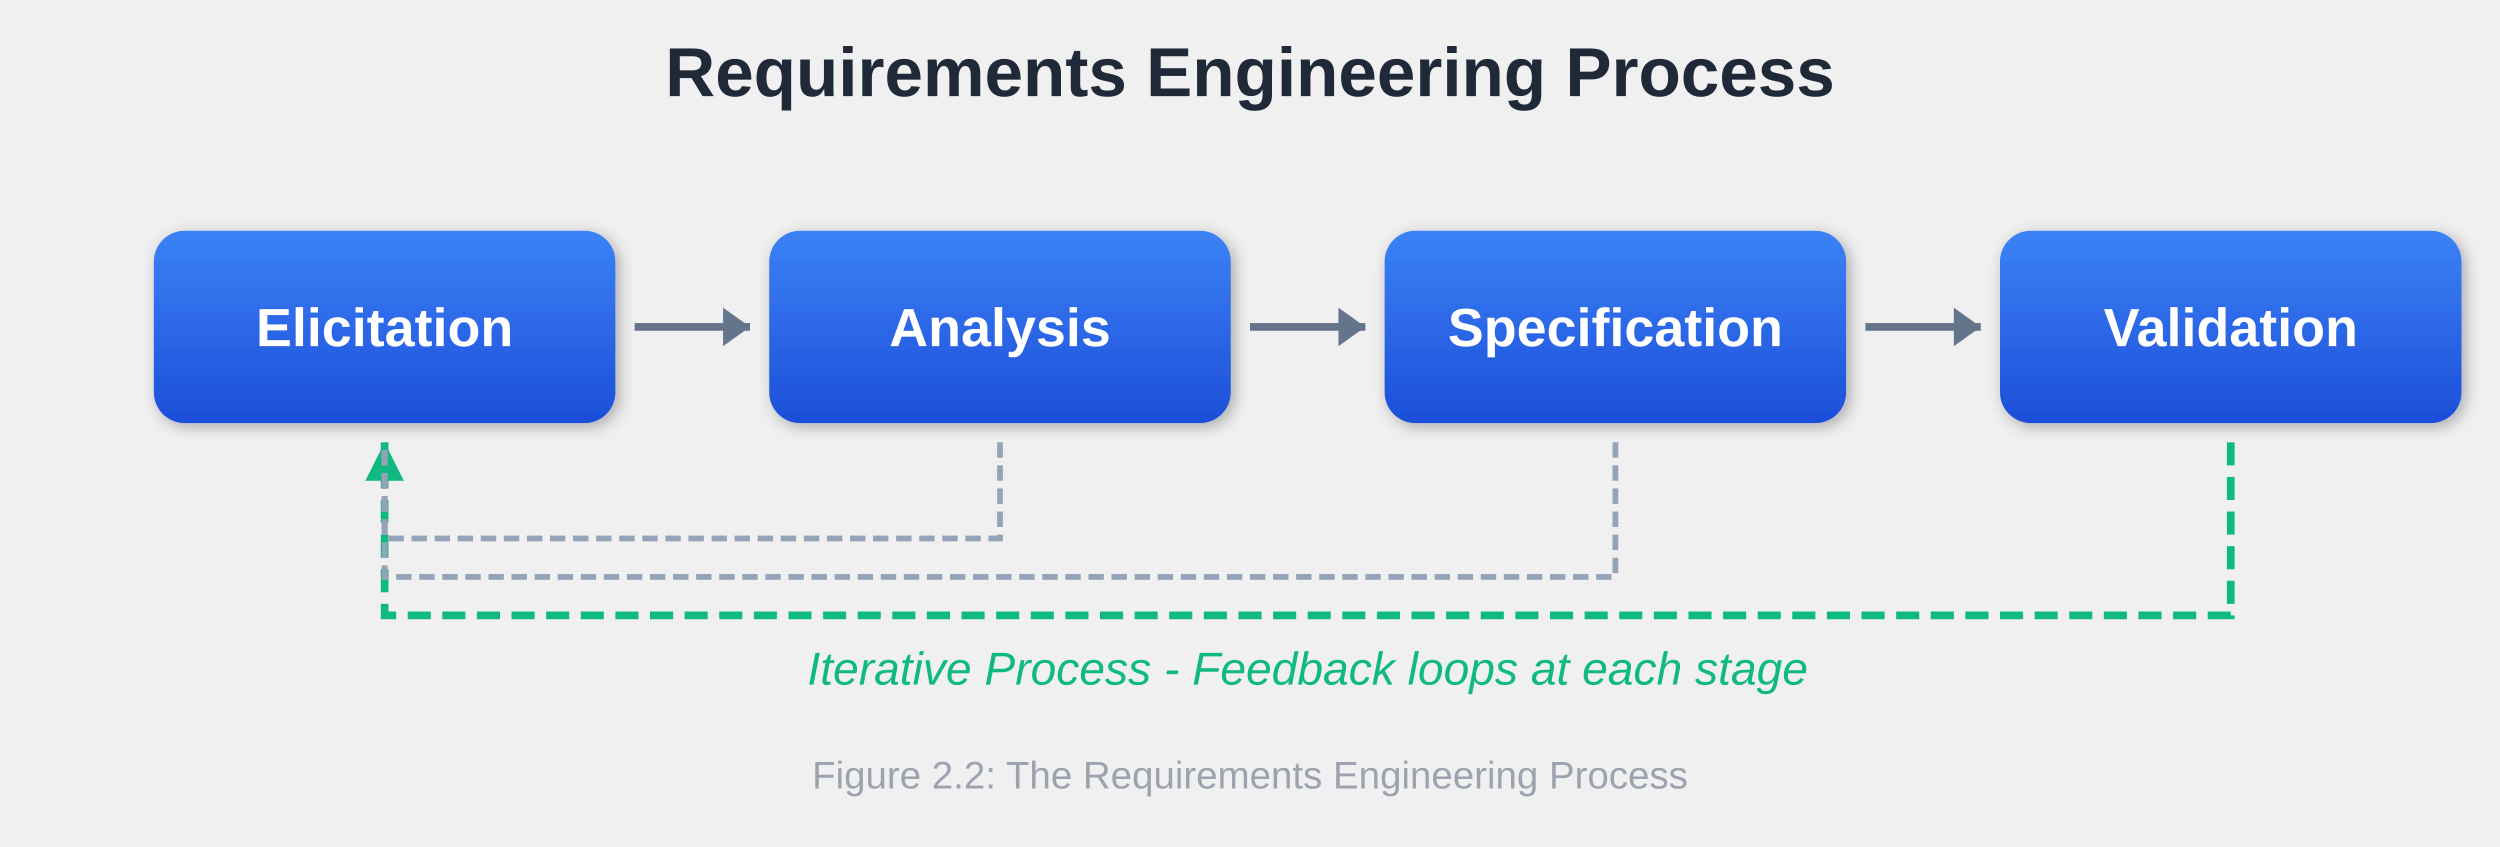
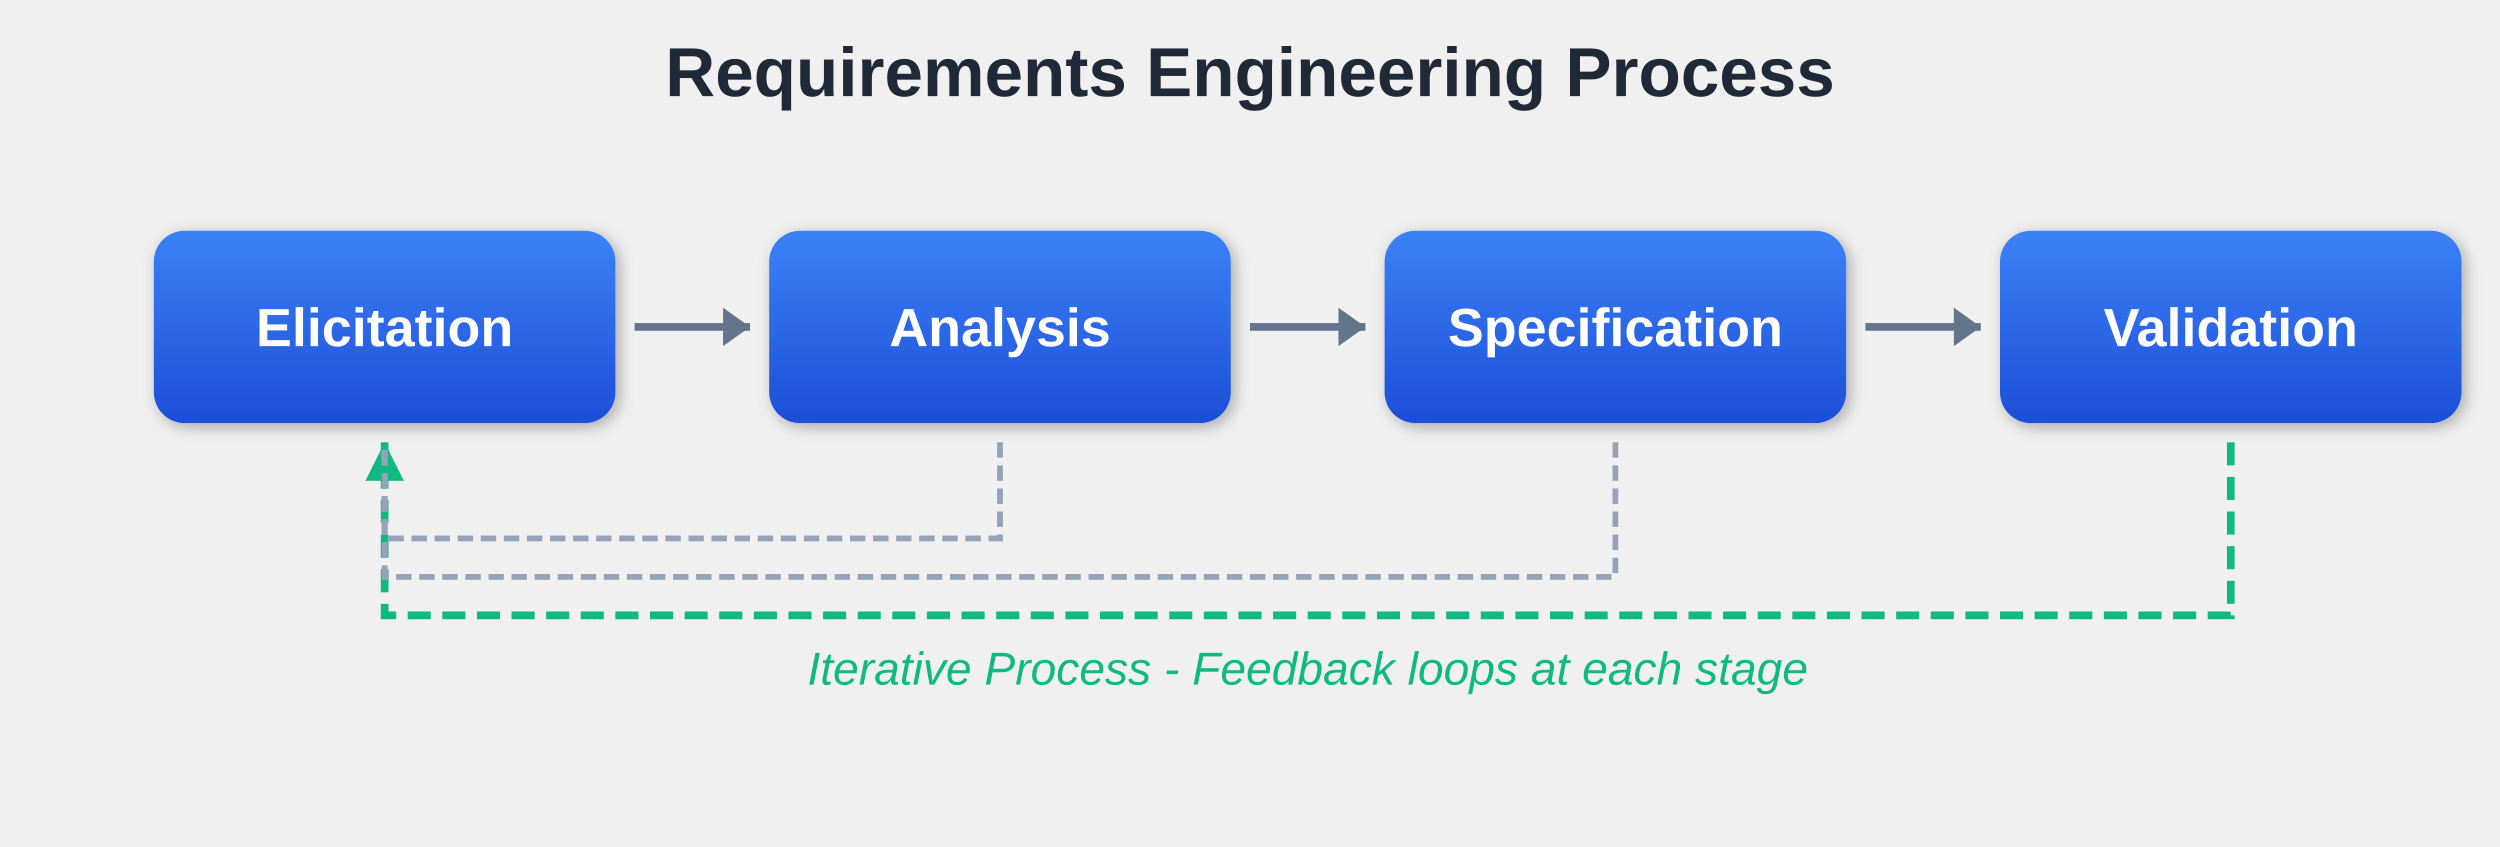
<svg xmlns="http://www.w3.org/2000/svg" viewBox="0 0 650 220" width="650" height="220">
  <defs>
    <linearGradient id="boxGrad" x1="0%" y1="0%" x2="0%" y2="100%">
      <stop offset="0%" style="stop-color:#3B82F6;stop-opacity:1" />
      <stop offset="100%" style="stop-color:#1D4ED8;stop-opacity:1" />
    </linearGradient>
    <filter id="shadow" x="-50%" y="-50%" width="200%" height="200%">
      <feGaussianBlur in="SourceAlpha" stdDeviation="2" />
      <feOffset dx="1" dy="1" result="offsetblur" />
      <feComponentTransfer>
        <feFuncA type="linear" slope="0.3" />
      </feComponentTransfer>
      <feMerge>
        <feMergeNode />
        <feMergeNode in="SourceGraphic" />
      </feMerge>
    </filter>
  </defs>
  <text x="325" y="25" text-anchor="middle" font-family="Arial, sans-serif" font-size="18" font-weight="bold" fill="#1F2937">Requirements Engineering Process</text>
  <rect x="40" y="60" width="120" height="50" rx="8" fill="url(#boxGrad)" filter="url(#shadow)" />
  <text x="100" y="90" text-anchor="middle" font-family="Arial, sans-serif" font-size="14" fill="white" font-weight="bold">Elicitation</text>
  <path d="M165 85 L195 85" stroke="#64748B" stroke-width="2" fill="none" />
  <polygon points="195,85 188,80 188,90" fill="#64748B" />
  <rect x="200" y="60" width="120" height="50" rx="8" fill="url(#boxGrad)" filter="url(#shadow)" />
  <text x="260" y="90" text-anchor="middle" font-family="Arial, sans-serif" font-size="14" fill="white" font-weight="bold">Analysis</text>
  <path d="M325 85 L355 85" stroke="#64748B" stroke-width="2" fill="none" />
  <polygon points="355,85 348,80 348,90" fill="#64748B" />
  <rect x="360" y="60" width="120" height="50" rx="8" fill="url(#boxGrad)" filter="url(#shadow)" />
  <text x="420" y="90" text-anchor="middle" font-family="Arial, sans-serif" font-size="14" fill="white" font-weight="bold">Specification</text>
  <path d="M485 85 L515 85" stroke="#64748B" stroke-width="2" fill="none" />
  <polygon points="515,85 508,80 508,90" fill="#64748B" />
  <rect x="520" y="60" width="120" height="50" rx="8" fill="url(#boxGrad)" filter="url(#shadow)" />
  <text x="580" y="90" text-anchor="middle" font-family="Arial, sans-serif" font-size="14" fill="white" font-weight="bold">Validation</text>
  <path d="M580 115 L580 160 L100 160 L100 115" stroke="#10B981" stroke-width="2" fill="none" stroke-dasharray="6,3" />
  <polygon points="100,115 95,125 105,125" fill="#10B981" />
  <path d="M260 115 L260 140 L100 140 L100 115" stroke="#94A3B8" stroke-width="1.5" fill="none" stroke-dasharray="4,2" />
  <path d="M420 115 L420 150 L100 150 L100 115" stroke="#94A3B8" stroke-width="1.5" fill="none" stroke-dasharray="4,2" />
  <text x="340" y="178" text-anchor="middle" font-family="Arial, sans-serif" font-size="12" fill="#10B981" font-style="italic">Iterative Process - Feedback loops at each stage</text>
-   <text x="325" y="205" text-anchor="middle" font-family="Arial, sans-serif" font-size="10" fill="#9CA3AF">Figure 2.2: The Requirements Engineering Process</text>
</svg>
